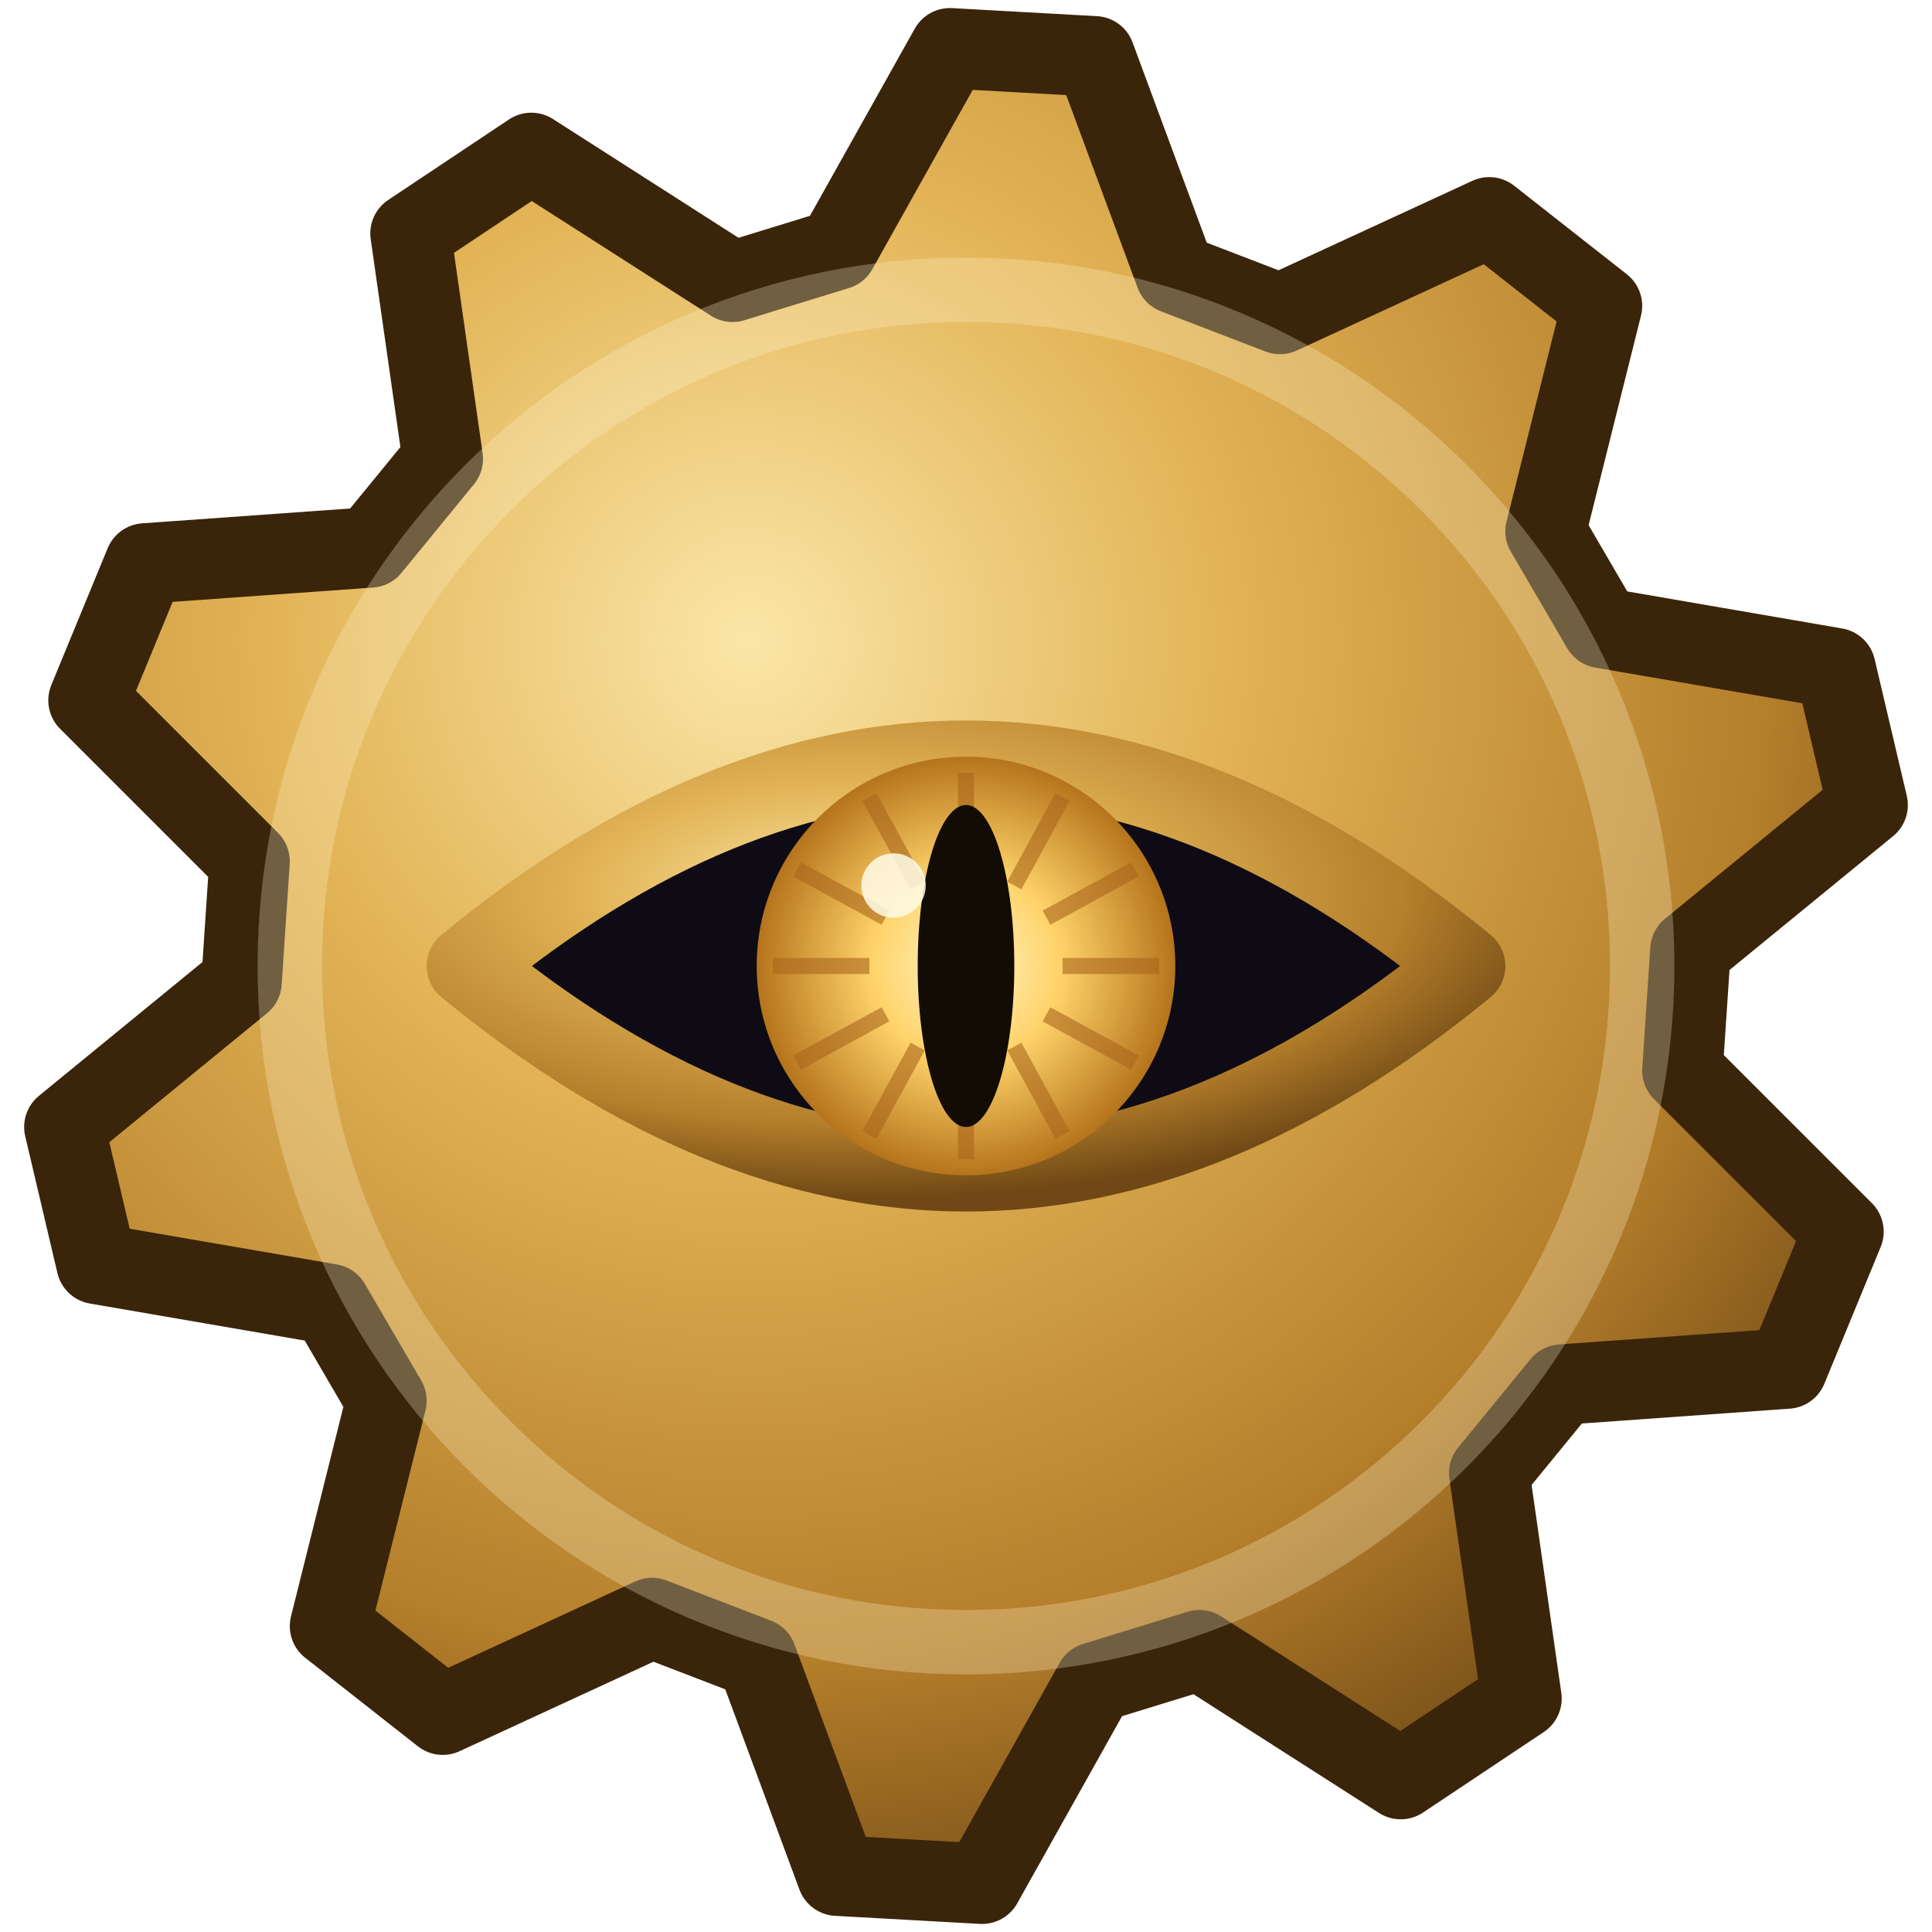
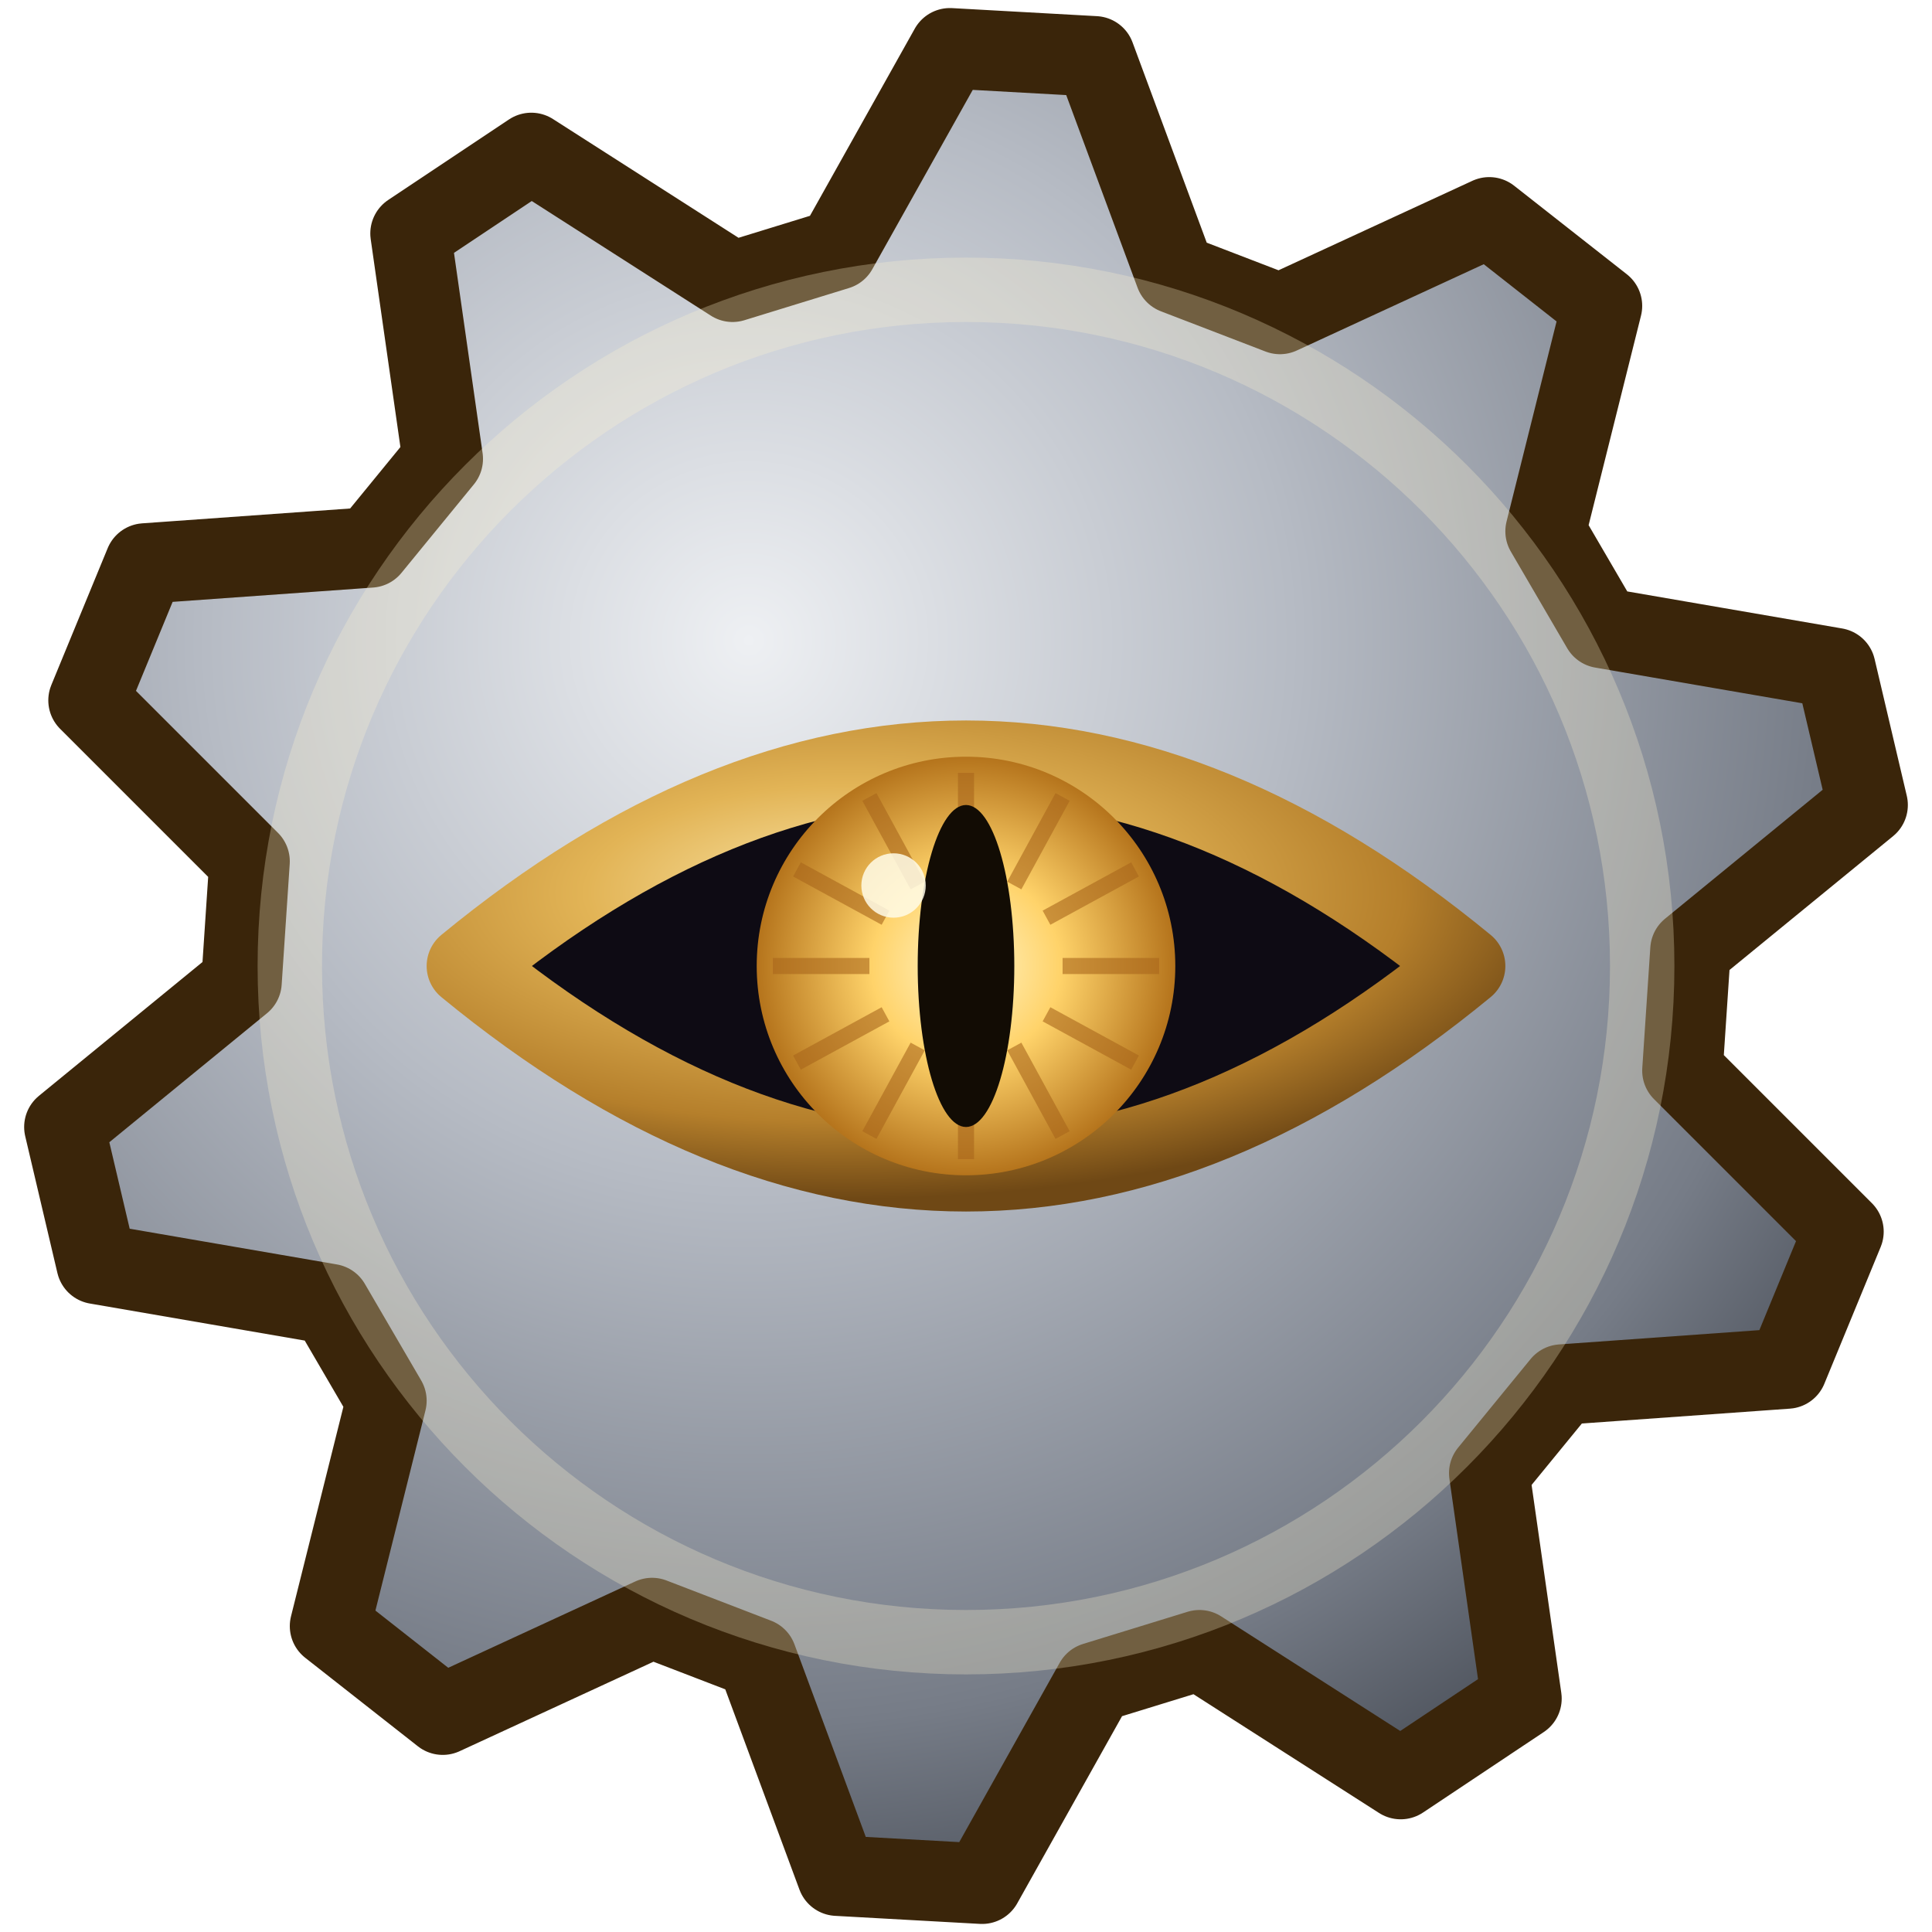
<svg xmlns="http://www.w3.org/2000/svg" viewBox="0 0 24 24" width="24" height="24">
  <defs>
    <radialGradient id="eb" cx=".38" cy=".32" r=".75">
      <stop offset="0" stop-color="#fbe6a8" />
      <stop offset="0.35" stop-color="#e2b456" />
      <stop offset="0.75" stop-color="#b57f2b" />
      <stop offset="1" stop-color="#6f4815" />
    </radialGradient>
    <radialGradient id="ec" cx=".38" cy=".32" r=".75">
      <stop offset="0" stop-color="#f6b88e" />
      <stop offset="0.35" stop-color="#d8804c" />
      <stop offset="0.75" stop-color="#a44e26" />
      <stop offset="1" stop-color="#5c2611" />
    </radialGradient>
    <radialGradient id="es" cx=".38" cy=".32" r=".75">
      <stop offset="0" stop-color="#eef0f3" />
      <stop offset="0.4" stop-color="#b6bbc4" />
      <stop offset="0.8" stop-color="#767c87" />
      <stop offset="1" stop-color="#454a53" />
    </radialGradient>
    <radialGradient id="ed" cx=".38" cy=".32" r=".75">
      <stop offset="0" stop-color="#c99a46" />
      <stop offset="0.6" stop-color="#8c5f1f" />
      <stop offset="1" stop-color="#4a300c" />
    </radialGradient>
    <radialGradient id="en" cx=".5" cy=".45" r=".6">
      <stop offset="0" stop-color="#2a2140" />
      <stop offset=".7" stop-color="#161226" />
      <stop offset="1" stop-color="#0d0a16" />
    </radialGradient>
    <radialGradient id="ei" cx=".5" cy=".5" r=".5">
      <stop offset="0" stop-color="#fff4c8" />
      <stop offset=".45" stop-color="#ffd36a" />
      <stop offset="1" stop-color="#b5741c" />
    </radialGradient>
    <radialGradient id="eg" cx=".5" cy=".5" r=".5">
      <stop offset="0" stop-color="#ffdf8e" stop-opacity=".55" />
      <stop offset="1" stop-color="#ffdf8e" stop-opacity="0" />
    </radialGradient>
  </defs>
-   <path d="M20.9,13.3 L22.9,15.3 L22.2,17 L19.4,17.2 L18.5,18.3 L18.9,21.1 L17.4,22.1 L14.9,20.5 L13.6,20.9 L12.2,23.4 L10.4,23.3 L9.4,20.6 L8.1,20.1 L5.5,21.3 L4.1,20.2 L4.8,17.4 L4.1,16.2 L1.2,15.7 L0.8,14 L3,12.2 L3.1,10.7 L1.1,8.7 L1.8,7 L4.6,6.8 L5.5,5.7 L5.1,2.9 L6.6,1.9 L9.1,3.5 L10.4,3.1 L11.8,0.6 L13.6,0.7 L14.6,3.4 L15.9,3.9 L18.5,2.7 L19.9,3.8 L19.2,6.6 L19.9,7.8 L22.8,8.3 L23.2,10 L21,11.8Z" fill-rule="evenodd" fill="url(#eb)" stroke="#3a250a" stroke-width="1" stroke-linejoin="round" />
+   <path d="M20.9,13.3 L22.9,15.3 L22.2,17 L19.4,17.2 L18.5,18.3 L18.9,21.1 L17.4,22.1 L14.9,20.5 L13.6,20.9 L12.2,23.4 L10.4,23.3 L9.4,20.6 L8.1,20.1 L5.5,21.3 L4.1,20.2 L4.8,17.4 L4.1,16.2 L1.2,15.7 L0.8,14 L3,12.2 L3.1,10.7 L1.1,8.7 L1.8,7 L4.6,6.8 L5.5,5.7 L5.1,2.9 L6.6,1.9 L9.1,3.5 L10.4,3.1 L11.8,0.6 L13.6,0.7 L14.6,3.4 L15.9,3.9 L18.5,2.7 L19.9,3.8 L19.2,6.6 L19.9,7.8 L22.8,8.3 L23.2,10 L21,11.8Z" fill-rule="evenodd" fill="url(#es)" stroke="#3a250a" stroke-width="1" stroke-linejoin="round" />
  <circle cx="12" cy="12" r="8.4" fill="none" stroke="#fff3cf" stroke-opacity=".28" stroke-width="0.8" />
  <circle cx="12" cy="12" r="0" fill="url(#es)" stroke="#3a250a" stroke-width="1" />
  <circle cx="12" cy="12" r="0" fill="url(#ed)" stroke="#3a250a" stroke-width="0.7" />
  <path d="M5.8,12 Q12,6.9 18.2,12 Q12,17.1 5.8,12Z" fill="#0e0b14" stroke="url(#eb)" stroke-width="1" stroke-linejoin="round" />
  <circle cx="12" cy="12" r="2.6" fill="url(#ei)" />
  <path d="M13.2,12 L14.4,12" stroke="#a8661a" stroke-width="0.2" opacity=".6" />
  <path d="M13,12.6 L14.1,13.2" stroke="#a8661a" stroke-width="0.2" opacity=".6" />
  <path d="M12.6,13 L13.2,14.1" stroke="#a8661a" stroke-width="0.2" opacity=".6" />
  <path d="M12,13.2 L12,14.4" stroke="#a8661a" stroke-width="0.2" opacity=".6" />
  <path d="M11.4,13 L10.8,14.1" stroke="#a8661a" stroke-width="0.2" opacity=".6" />
  <path d="M11,12.6 L9.9,13.2" stroke="#a8661a" stroke-width="0.2" opacity=".6" />
  <path d="M10.8,12 L9.6,12" stroke="#a8661a" stroke-width="0.2" opacity=".6" />
  <path d="M11,11.4 L9.9,10.8" stroke="#a8661a" stroke-width="0.2" opacity=".6" />
  <path d="M11.4,11 L10.8,9.9" stroke="#a8661a" stroke-width="0.2" opacity=".6" />
  <path d="M12,10.8 L12,9.6" stroke="#a8661a" stroke-width="0.2" opacity=".6" />
  <path d="M12.6,11 L13.2,9.9" stroke="#a8661a" stroke-width="0.2" opacity=".6" />
  <path d="M13,11.4 L14.1,10.8" stroke="#a8661a" stroke-width="0.2" opacity=".6" />
  <ellipse cx="12" cy="12" rx="0.6" ry="2" fill="#120c04" />
  <circle cx="11.1" cy="11" r="0.4" fill="#fffbe8" opacity=".85" />
</svg>
